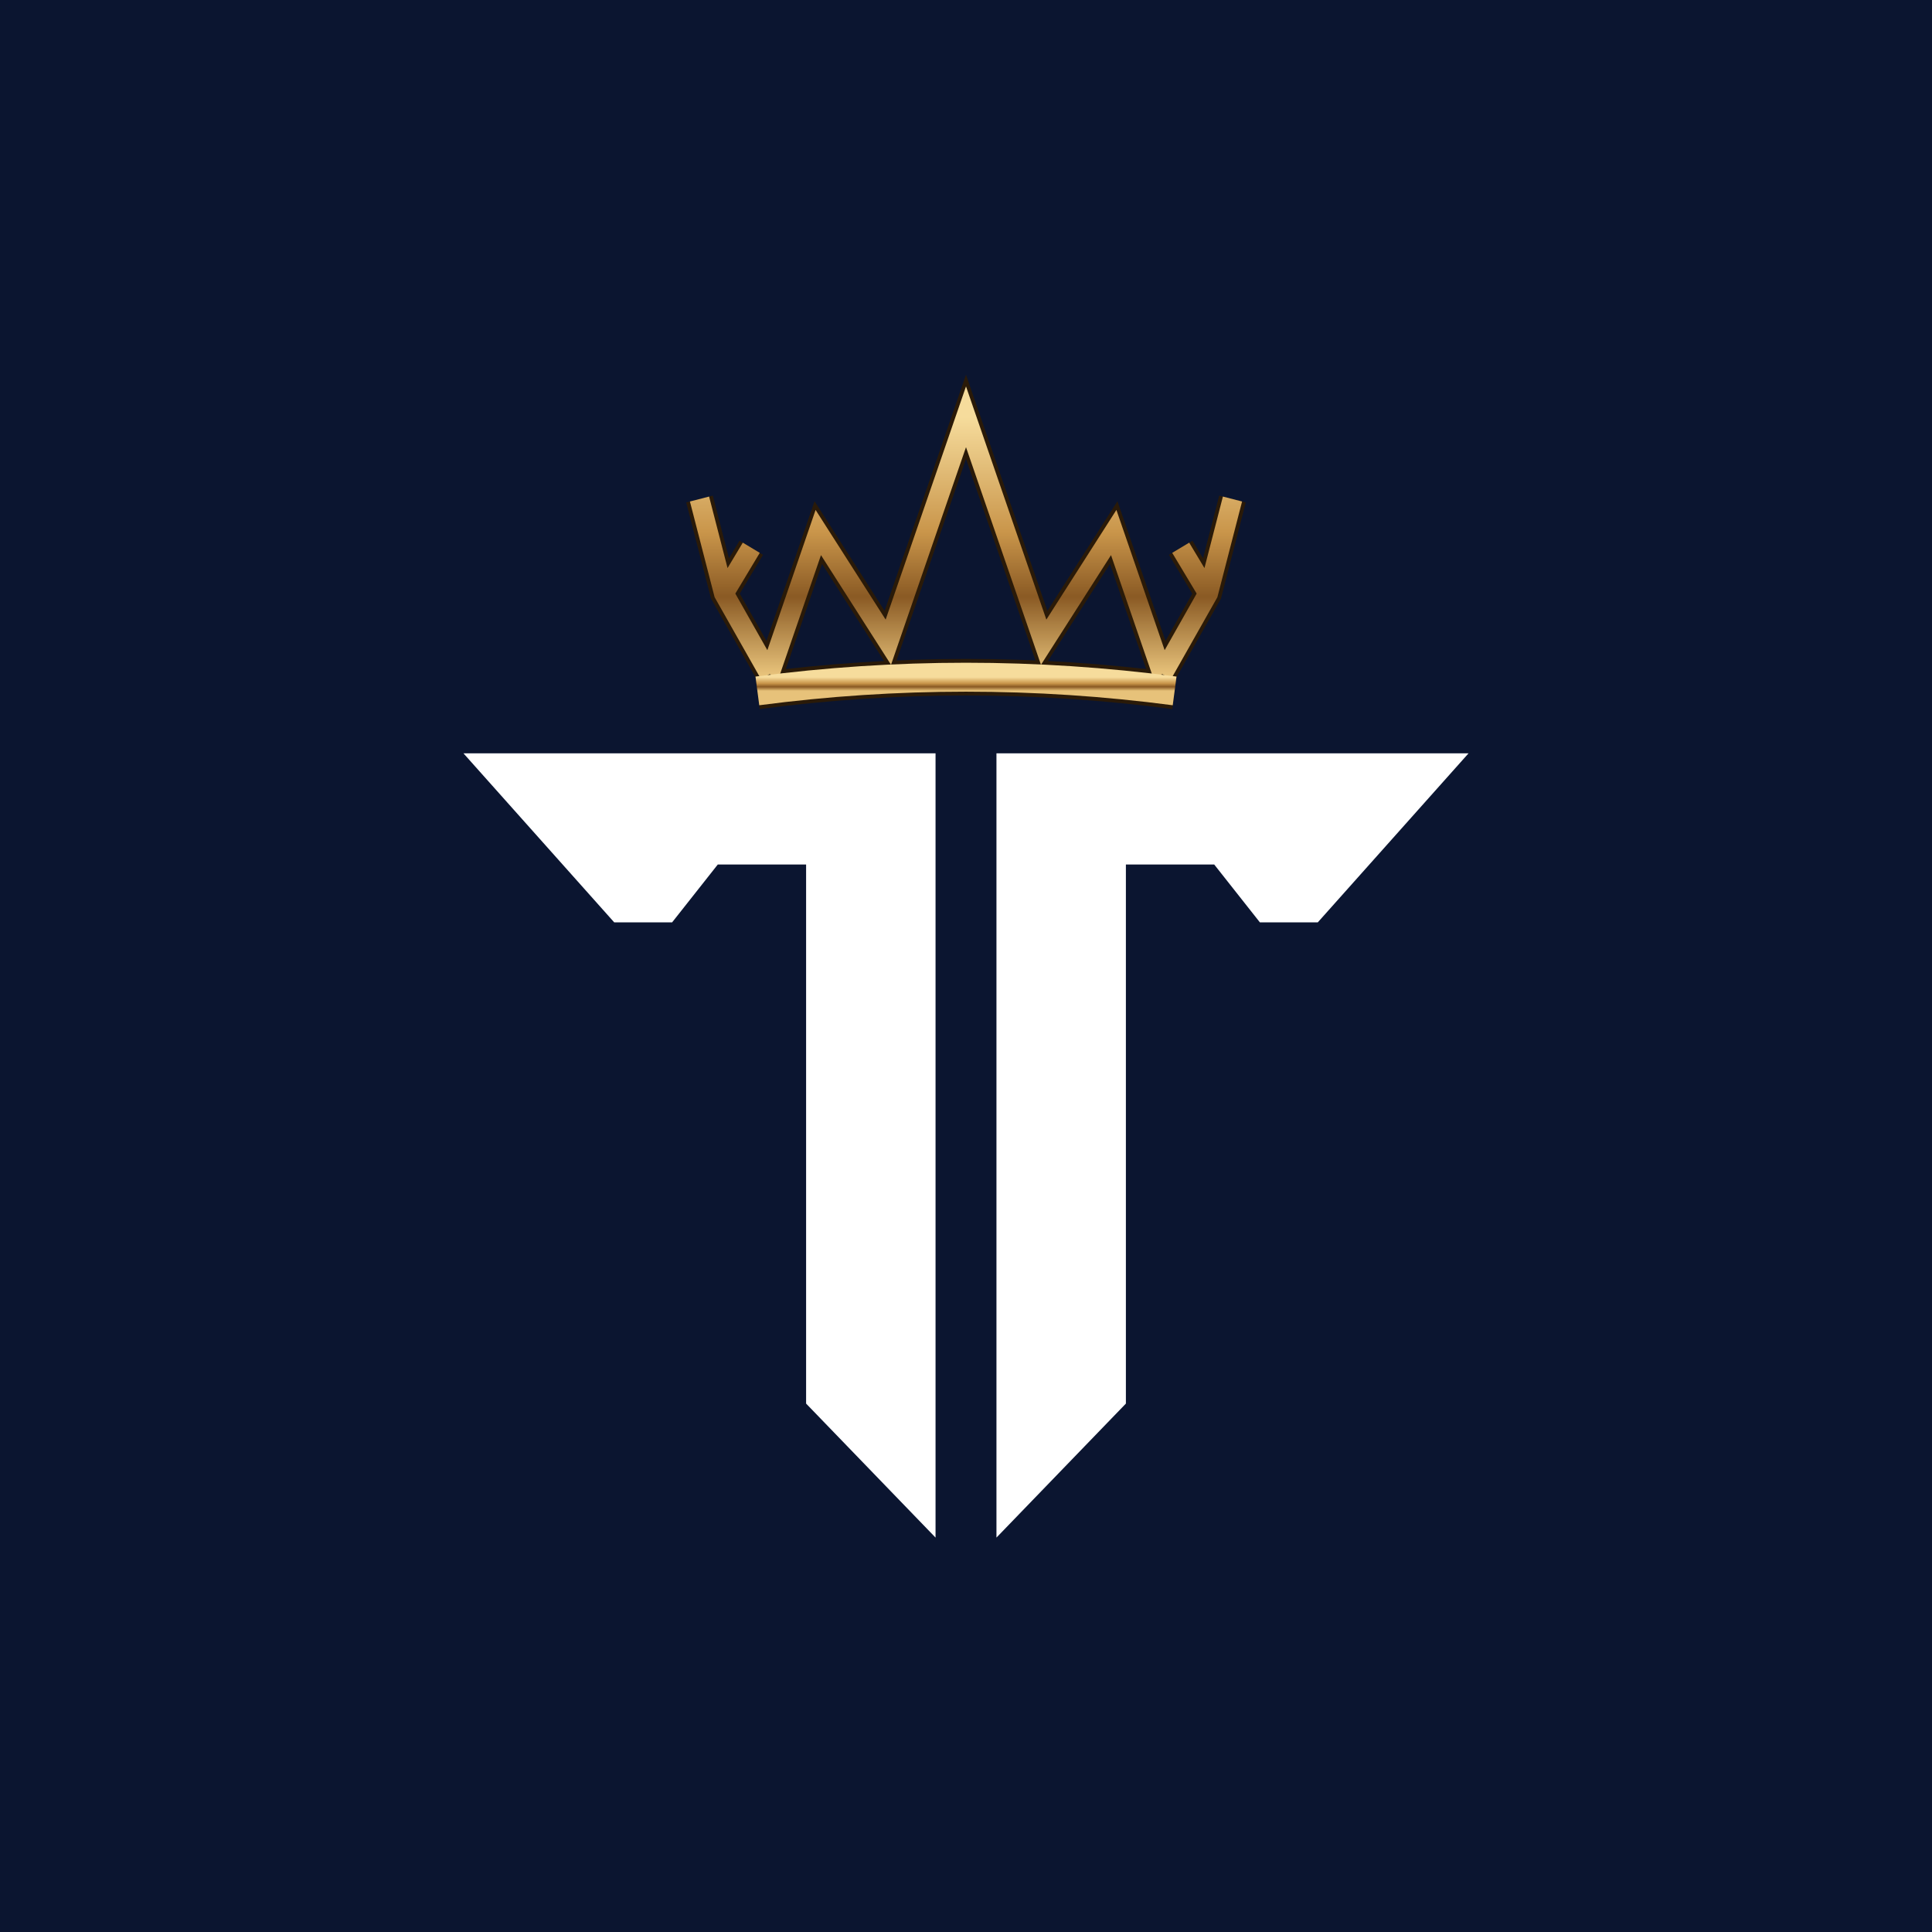
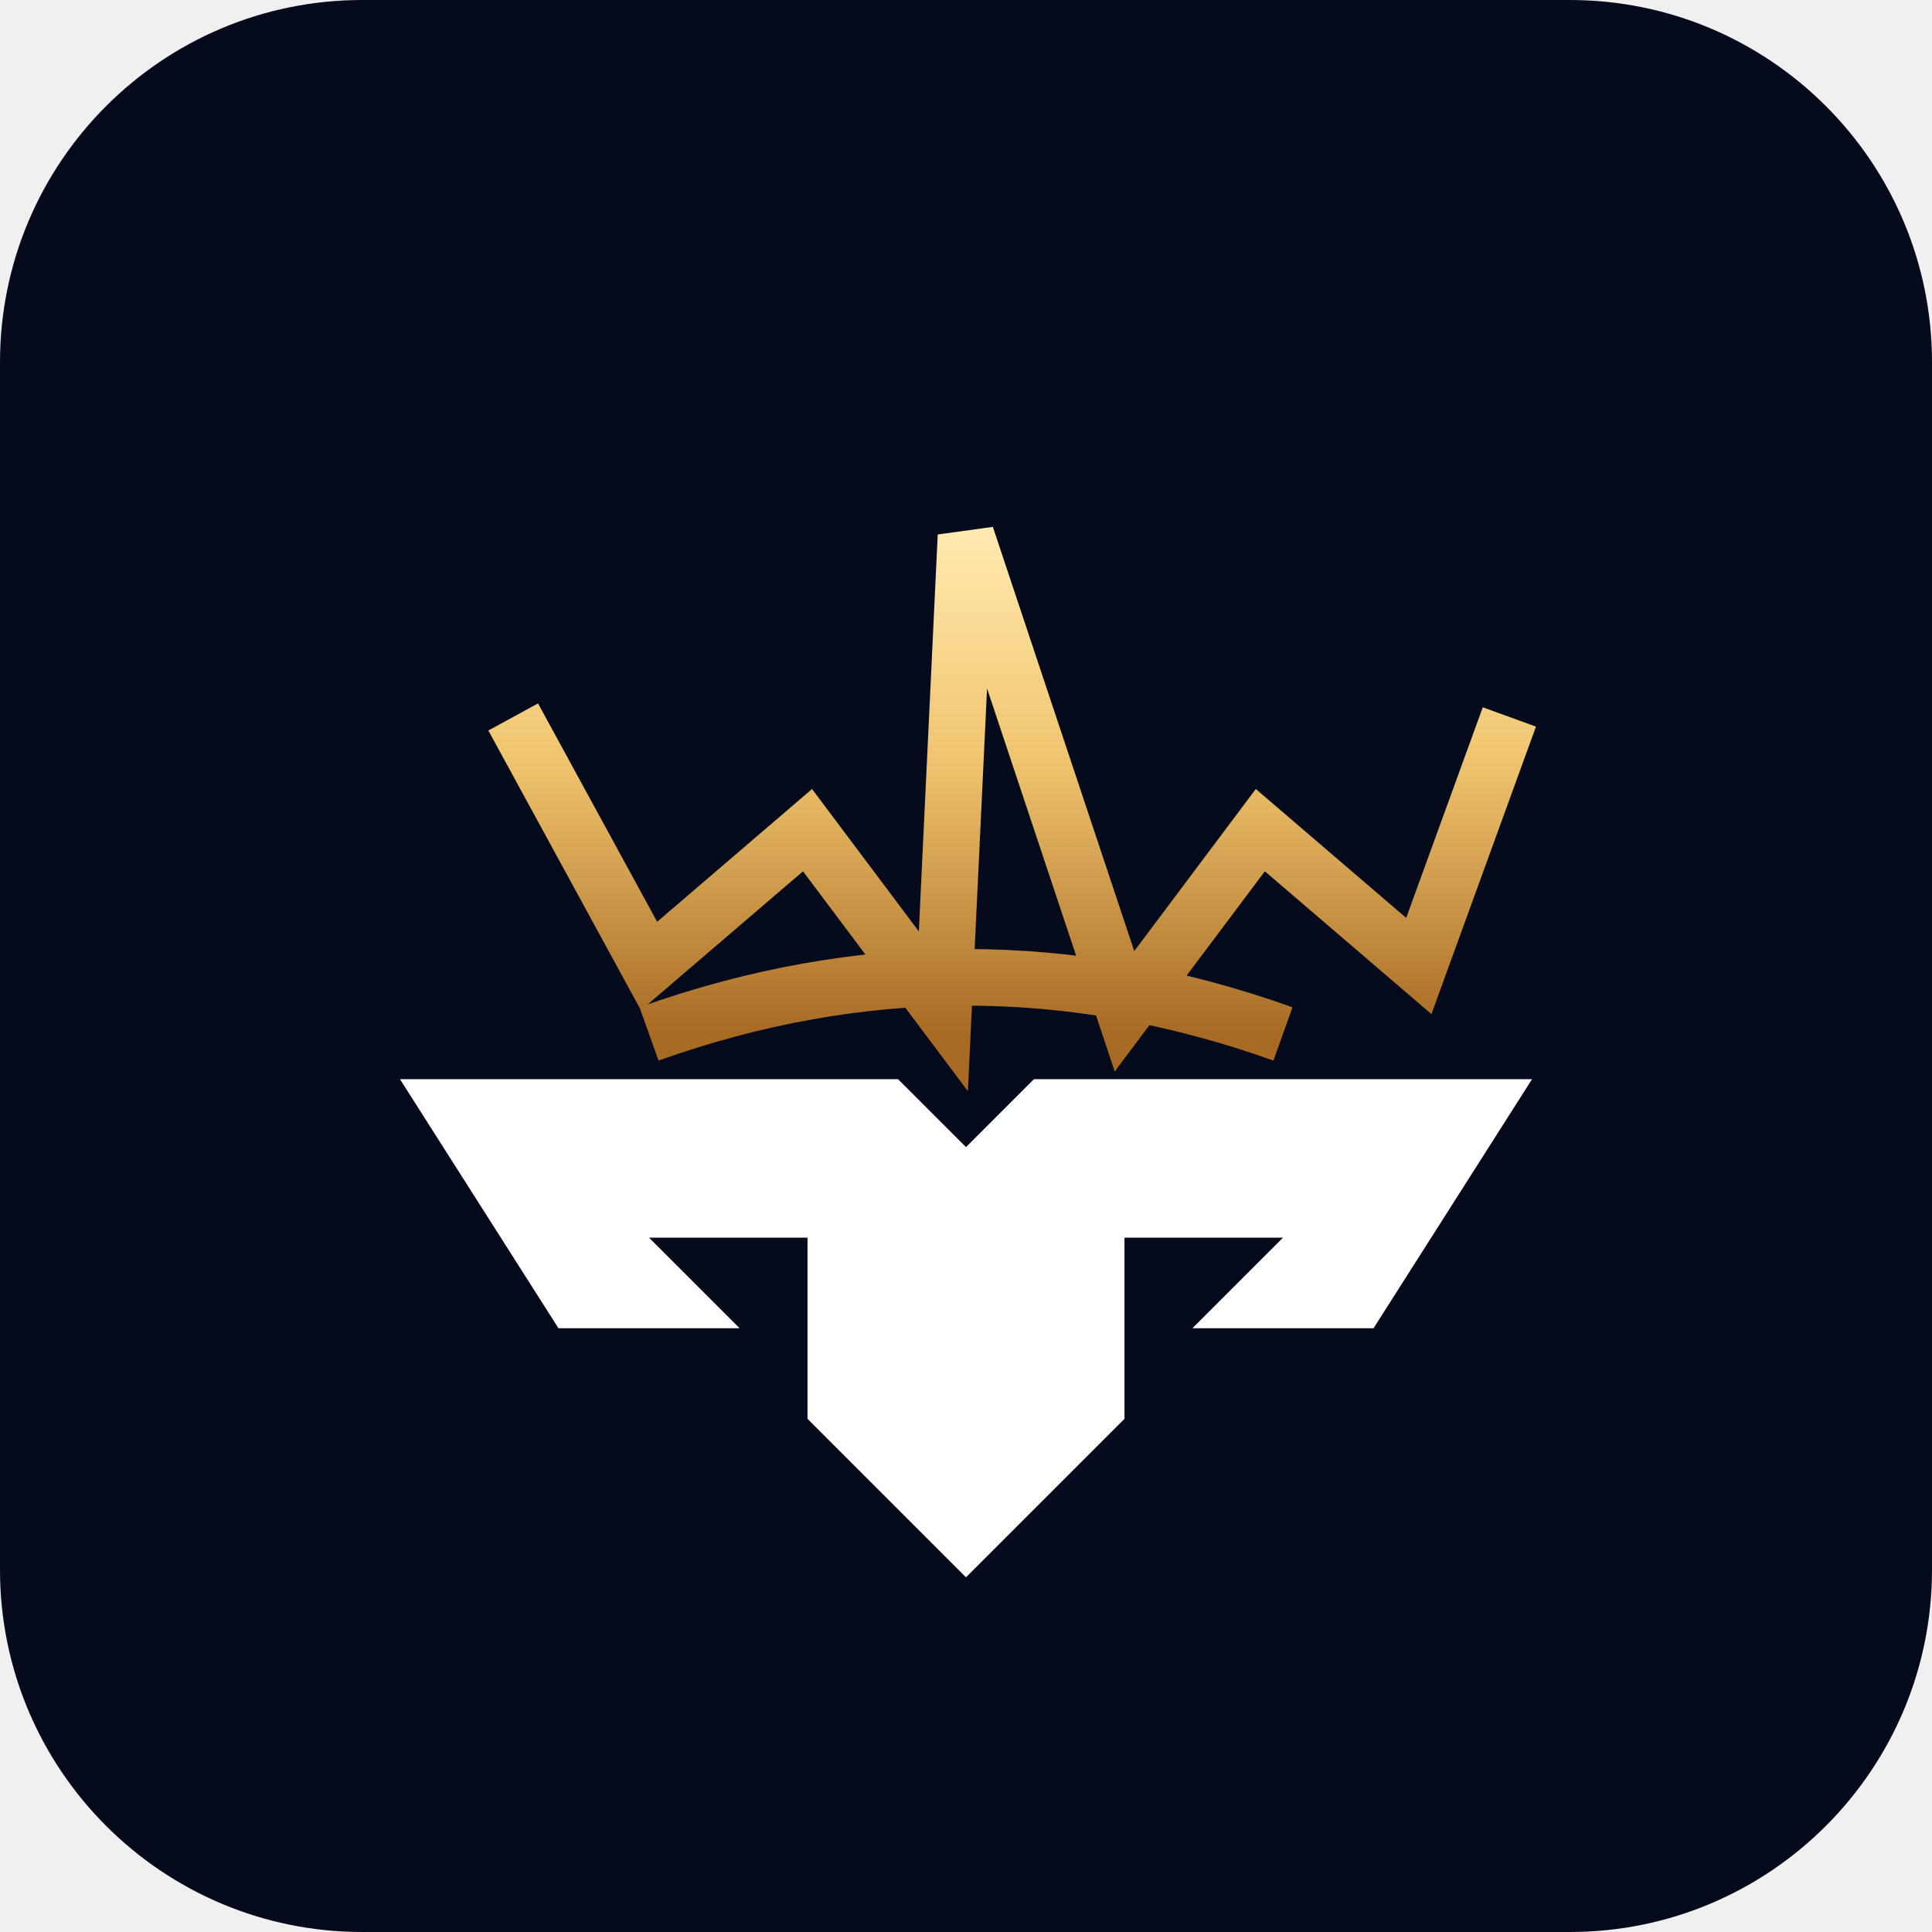
- <svg xmlns="http://www.w3.org/2000/svg" viewBox="0 0 128 128" width="128" height="128" role="img" aria-label="Trap Tech Solutions">
+ <svg xmlns="http://www.w3.org/2000/svg" viewBox="0 0 64 64" width="512" height="512" role="img" aria-label="Trap Tech Solutions">
  <defs>
-     <linearGradient id="ttg" x1="0" y1="0" x2="0" y2="1">
-       <stop offset="0" stop-color="#f6dc9c" />
-       <stop offset=".45" stop-color="#c9954a" />
-       <stop offset=".7" stop-color="#8a5a24" />
-       <stop offset="1" stop-color="#e7c27a" />
+     <linearGradient id="gold" x1="0" y1="0" x2="0" y2="1">
+       <stop offset="0" stop-color="#ffe9ae" />
+       <stop offset=".45" stop-color="#f0c46e" />
+       <stop offset="1" stop-color="#a86b24" />
    </linearGradient>
  </defs>
-   <rect width="128" height="128" fill="#0b1530" />
-   <g transform="translate(30 26) scale(0.10089) translate(-18 -18)">
-     <g>
-       <g fill="#ffffff">
-         <polygon points="25,255 335,255 335,770 250,682 250,328 192,328 162,366 124,366" />
-         <polygon points="685,255 375,255 375,770 460,682 460,328 518,328 548,366 586,366" />
-       </g>
-       <g fill="none" stroke-linejoin="miter" stroke-miterlimit="8" stroke-linecap="butt">
-         <path d="M180,88 L196,150 L226,203 M196,150 L214,120 M226,203 L258,110 L304,182 L355,34 L406,182 L452,110 L484,203 M514,150 L496,120 M484,203 L514,150 L530,88" stroke="#2a1a08" stroke-width="18" />
-         <path d="M218,214 Q355,196 492,214" stroke="#2a1a08" stroke-width="24" />
-         <path d="M180,88 L196,150 L226,203 M196,150 L214,120 M226,203 L258,110 L304,182 L355,34 L406,182 L452,110 L484,203 M514,150 L496,120 M484,203 L514,150 L530,88" stroke="url(#ttg)" stroke-width="13" />
-         <path d="M218,214 Q355,196 492,214" stroke="url(#ttg)" stroke-width="19" />
-       </g>
-     </g>
+   <rect width="64" height="64" rx="12" fill="#050b1d" />
+   <g transform="translate(8 8) scale(.75)">
+     <path d="M12 21 18 32 25 26 31 34 32 13 39 34 45 26 52 32 56 21 M18 35 Q32 30 46 35" fill="none" stroke="url(#gold)" stroke-width="2.5" stroke-linejoin="miter" />
+     <path d="M7 37 H29 L32 40 V59 L25 52 V44 H18 L22 48 H14 Z M57 37 H35 L32 40 V59 L39 52 V44 H46 L42 48 H50 Z" fill="#fff" />
  </g>
</svg>
